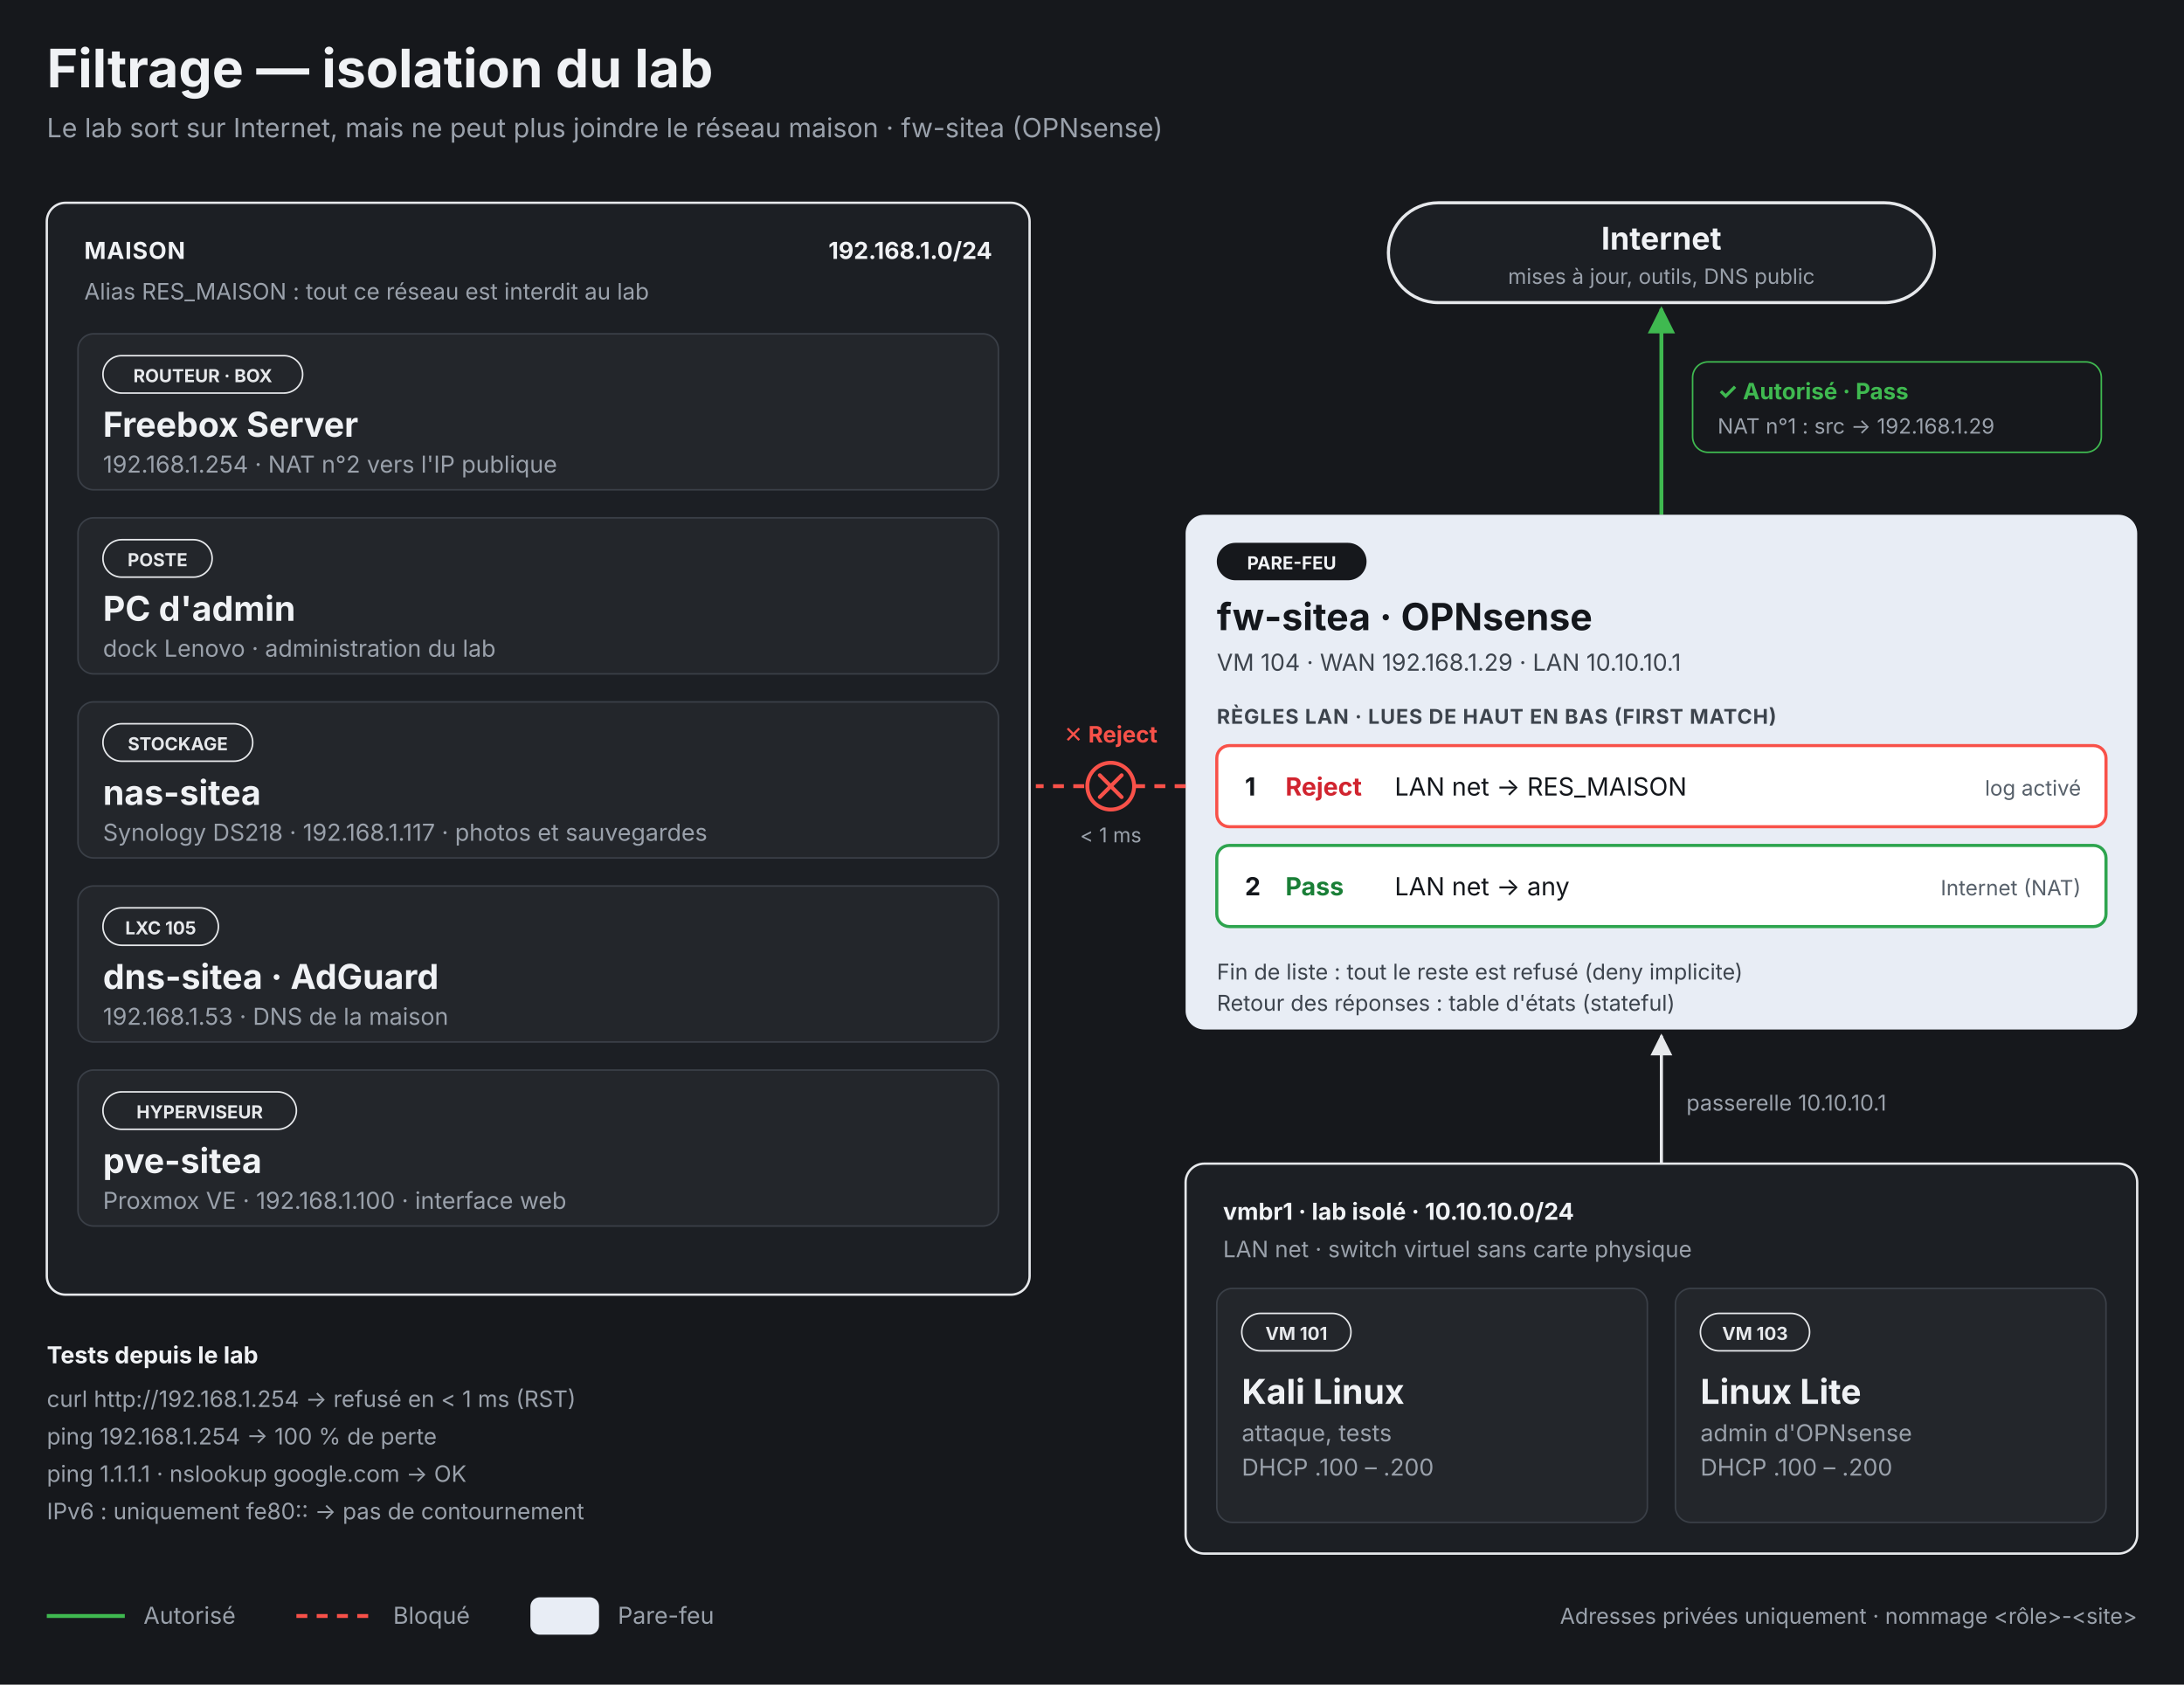
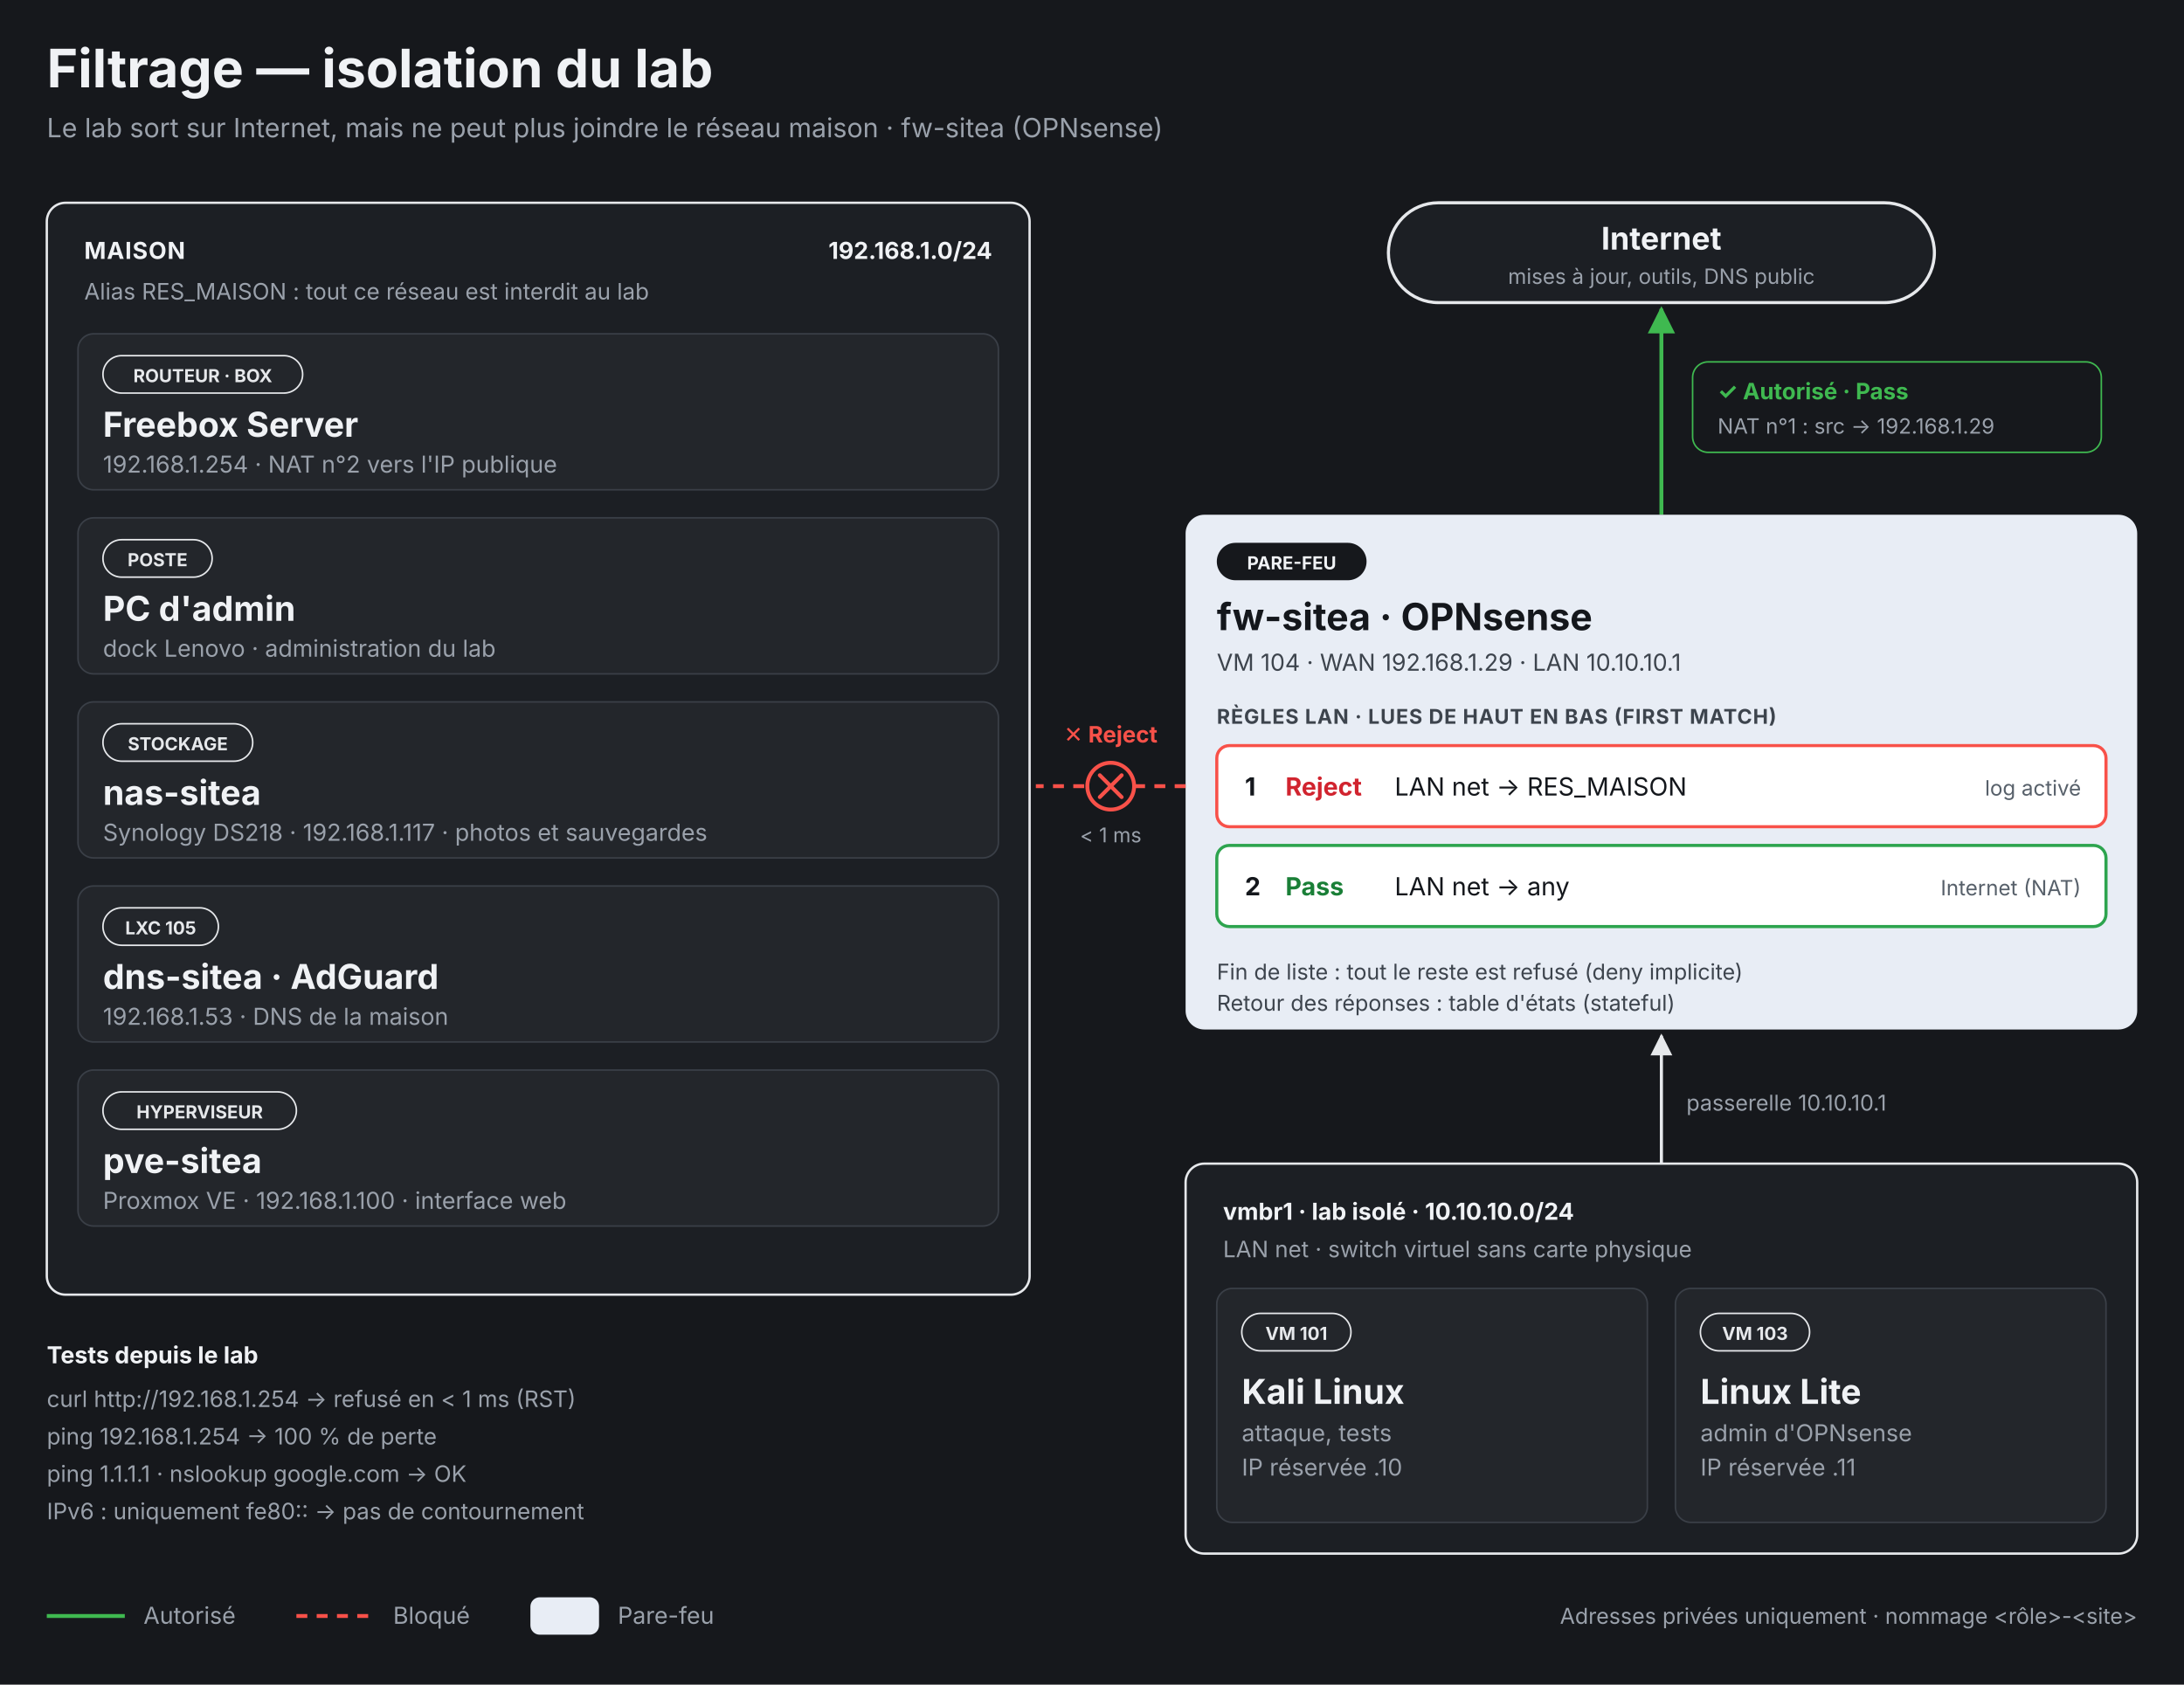
<svg xmlns="http://www.w3.org/2000/svg" viewBox="0 0 1400 1080" width="1400" height="1080" font-family="Inter, 'Segoe UI', Helvetica, Arial, sans-serif">
  <defs>
    <marker id="aw" viewBox="0 0 10 10" refX="9" refY="5" markerWidth="7" markerHeight="7" orient="auto-start-reverse">
      <path d="M0 0L10 5L0 10z" fill="#e6e8eb" />
    </marker>
    <marker id="ag" viewBox="0 0 10 10" refX="9" refY="5" markerWidth="7" markerHeight="7" orient="auto-start-reverse">
      <path d="M0 0L10 5L0 10z" fill="#3fb950" />
    </marker>
  </defs>
  <rect width="1400" height="1080" fill="#16181c" />
  <text x="30" y="56" font-size="34" font-weight="700" fill="#f0f2f5">Filtrage — isolation du lab</text>
  <text x="30" y="88" font-size="17" fill="#9aa1ab">Le lab sort sur Internet, mais ne peut plus joindre le réseau maison · fw-sitea (OPNsense)</text>
  <rect x="30" y="130" width="630" height="700" rx="12" fill="#1c1f24" stroke="#e6e8eb" stroke-width="1.5" />
  <text x="54" y="166" font-size="15" font-weight="700" fill="#f0f2f5" letter-spacing="0.5">MAISON</text>
  <text x="636" y="166" font-size="15" font-weight="700" fill="#f0f2f5" text-anchor="end">192.168.1.0/24</text>
  <text x="54" y="192" font-size="14.5" fill="#9aa1ab">Alias RES_MAISON : tout ce réseau est interdit au lab</text>
  <g>
    <rect x="50" y="214" width="590" height="100" rx="10" fill="#23262b" stroke="#3a3f47" />
    <rect x="66" y="228" width="128" height="24" rx="12" fill="none" stroke="#e6e8eb" />
    <text x="130" y="245" font-size="11.5" font-weight="700" fill="#e6e8eb" text-anchor="middle">ROUTEUR · BOX</text>
    <text x="66" y="280" font-size="22" font-weight="700" fill="#f0f2f5">Freebox Server</text>
    <text x="66" y="303" font-size="15" fill="#9aa1ab">192.168.1.254 · NAT n°2 vers l'IP publique</text>
  </g>
  <g>
    <rect x="50" y="332" width="590" height="100" rx="10" fill="#23262b" stroke="#3a3f47" />
    <rect x="66" y="346" width="70" height="24" rx="12" fill="none" stroke="#e6e8eb" />
    <text x="101" y="363" font-size="11.5" font-weight="700" fill="#e6e8eb" text-anchor="middle">POSTE</text>
    <text x="66" y="398" font-size="22" font-weight="700" fill="#f0f2f5">PC d'admin</text>
    <text x="66" y="421" font-size="15" fill="#9aa1ab">dock Lenovo · administration du lab</text>
  </g>
  <g>
    <rect x="50" y="450" width="590" height="100" rx="10" fill="#23262b" stroke="#3a3f47" />
    <rect x="66" y="464" width="96" height="24" rx="12" fill="none" stroke="#e6e8eb" />
    <text x="114" y="481" font-size="11.5" font-weight="700" fill="#e6e8eb" text-anchor="middle">STOCKAGE</text>
    <text x="66" y="516" font-size="22" font-weight="700" fill="#f0f2f5">nas-sitea</text>
    <text x="66" y="539" font-size="15" fill="#9aa1ab">Synology DS218 · 192.168.1.117 · photos et sauvegardes</text>
  </g>
  <g>
    <rect x="50" y="568" width="590" height="100" rx="10" fill="#23262b" stroke="#3a3f47" />
    <rect x="66" y="582" width="74" height="24" rx="12" fill="none" stroke="#e6e8eb" />
    <text x="103" y="599" font-size="11.5" font-weight="700" fill="#e6e8eb" text-anchor="middle">LXC 105</text>
    <text x="66" y="634" font-size="22" font-weight="700" fill="#f0f2f5">dns-sitea · AdGuard</text>
    <text x="66" y="657" font-size="15" fill="#9aa1ab">192.168.1.53 · DNS de la maison</text>
  </g>
  <g>
    <rect x="50" y="686" width="590" height="100" rx="10" fill="#23262b" stroke="#3a3f47" />
    <rect x="66" y="700" width="124" height="24" rx="12" fill="none" stroke="#e6e8eb" />
    <text x="128" y="717" font-size="11.5" font-weight="700" fill="#e6e8eb" text-anchor="middle">HYPERVISEUR</text>
    <text x="66" y="752" font-size="22" font-weight="700" fill="#f0f2f5">pve-sitea</text>
    <text x="66" y="775" font-size="15" fill="#9aa1ab">Proxmox VE · 192.168.1.100 · interface web</text>
  </g>
  <rect x="890" y="130" width="350" height="64" rx="32" fill="#1c1f24" stroke="#e6e8eb" stroke-width="2" />
  <text x="1065" y="160" font-size="20" font-weight="700" fill="#f0f2f5" text-anchor="middle">Internet</text>
  <text x="1065" y="182" font-size="13.5" fill="#9aa1ab" text-anchor="middle">mises à jour, outils, DNS public</text>
  <line x1="1065" y1="330" x2="1065" y2="198" stroke="#3fb950" stroke-width="2.5" marker-end="url(#ag)" />
  <rect x="1085" y="232" width="262" height="58" rx="10" fill="#16181c" stroke="#3fb950" />
  <text x="1101" y="256" font-size="14.5" font-weight="700" fill="#3fb950">✓ Autorisé · Pass</text>
  <text x="1101" y="278" font-size="13.5" fill="#9aa1ab">NAT n°1 : src → 192.168.1.29</text>
  <rect x="760" y="330" width="610" height="330" rx="12" fill="#e8edf5" />
  <rect x="780" y="348" width="96" height="24" rx="12" fill="#16181c" />
  <text x="828" y="365" font-size="11.5" font-weight="700" fill="#f0f2f5" text-anchor="middle">PARE-FEU</text>
  <text x="780" y="404" font-size="24" font-weight="700" fill="#14171c">fw-sitea · OPNsense</text>
  <text x="780" y="430" font-size="15" fill="#3d444d">VM 104 · WAN 192.168.1.29 · LAN 10.10.10.1</text>
  <text x="780" y="464" font-size="13" font-weight="700" fill="#3d444d" letter-spacing="0.5">RÈGLES LAN · LUES DE HAUT EN BAS (FIRST MATCH)</text>
  <rect x="780" y="478" width="570" height="52" rx="8" fill="#ffffff" stroke="#f85149" stroke-width="2" />
  <text x="798" y="510" font-size="16" font-weight="700" fill="#14171c">1</text>
  <text x="824" y="510" font-size="16" font-weight="700" fill="#d1242f">Reject</text>
  <text x="894" y="510" font-size="16" fill="#14171c">LAN net → RES_MAISON</text>
  <text x="1334" y="510" font-size="13.5" fill="#57606a" text-anchor="end">log activé</text>
  <rect x="780" y="542" width="570" height="52" rx="8" fill="#ffffff" stroke="#2da44e" stroke-width="2" />
  <text x="798" y="574" font-size="16" font-weight="700" fill="#14171c">2</text>
  <text x="824" y="574" font-size="16" font-weight="700" fill="#1a7f37">Pass</text>
  <text x="894" y="574" font-size="16" fill="#14171c">LAN net → any</text>
  <text x="1334" y="574" font-size="13.5" fill="#57606a" text-anchor="end">Internet (NAT)</text>
  <text x="780" y="628" font-size="14" fill="#3d444d">Fin de liste : tout le reste est refusé (deny implicite)</text>
  <text x="780" y="648" font-size="14" fill="#3d444d">Retour des réponses : table d'états (stateful)</text>
  <line x1="760" y1="504" x2="664" y2="504" stroke="#f85149" stroke-width="2.5" stroke-dasharray="7 6" />
  <circle cx="712" cy="504" r="15" fill="#16181c" stroke="#f85149" stroke-width="2.5" />
  <path d="M705 497L719 511M719 497L705 511" stroke="#f85149" stroke-width="2.5" stroke-linecap="round" />
  <text x="712" y="476" font-size="14.5" font-weight="700" fill="#f85149" text-anchor="middle">✕ Reject</text>
  <text x="712" y="540" font-size="13" fill="#9aa1ab" text-anchor="middle">&lt; 1 ms</text>
  <line x1="1065" y1="746" x2="1065" y2="664" stroke="#e6e8eb" stroke-width="2" marker-end="url(#aw)" />
  <text x="1081" y="712" font-size="14" fill="#9aa1ab">passerelle 10.10.10.1</text>
  <rect x="760" y="746" width="610" height="250" rx="12" fill="#1c1f24" stroke="#e6e8eb" stroke-width="1.5" />
  <text x="784" y="782" font-size="15" font-weight="700" fill="#f0f2f5">vmbr1 · lab isolé · 10.10.10.0/24</text>
  <text x="784" y="806" font-size="14.5" fill="#9aa1ab">LAN net · switch virtuel sans carte physique</text>
  <g>
    <rect x="780" y="826" width="276" height="150" rx="10" fill="#23262b" stroke="#3a3f47" />
    <rect x="796" y="842" width="70" height="24" rx="12" fill="none" stroke="#e6e8eb" />
    <text x="831" y="859" font-size="11.5" font-weight="700" fill="#e6e8eb" text-anchor="middle">VM 101</text>
    <text x="796" y="900" font-size="22" font-weight="700" fill="#f0f2f5">Kali Linux</text>
    <text x="796" y="924" font-size="15" fill="#9aa1ab">attaque, tests</text>
-     <text x="796" y="946" font-size="15" fill="#9aa1ab">DHCP .100 – .200</text>
+     <text x="796" y="946" font-size="15" fill="#9aa1ab">IP réservée .10</text>
  </g>
  <g>
    <rect x="1074" y="826" width="276" height="150" rx="10" fill="#23262b" stroke="#3a3f47" />
    <rect x="1090" y="842" width="70" height="24" rx="12" fill="none" stroke="#e6e8eb" />
    <text x="1125" y="859" font-size="11.5" font-weight="700" fill="#e6e8eb" text-anchor="middle">VM 103</text>
    <text x="1090" y="900" font-size="22" font-weight="700" fill="#f0f2f5">Linux Lite</text>
    <text x="1090" y="924" font-size="15" fill="#9aa1ab">admin d'OPNsense</text>
-     <text x="1090" y="946" font-size="15" fill="#9aa1ab">DHCP .100 – .200</text>
+     <text x="1090" y="946" font-size="15" fill="#9aa1ab">IP réservée .11</text>
  </g>
  <text x="30" y="874" font-size="15" font-weight="700" fill="#f0f2f5">Tests depuis le lab</text>
  <text x="30" y="902" font-size="14.5" fill="#9aa1ab">curl http://192.168.1.254 → refusé en &lt; 1 ms (RST)</text>
  <text x="30" y="926" font-size="14.5" fill="#9aa1ab">ping 192.168.1.254 → 100 % de perte</text>
  <text x="30" y="950" font-size="14.5" fill="#9aa1ab">ping 1.1.1.1 · nslookup google.com → OK</text>
  <text x="30" y="974" font-size="14.5" fill="#9aa1ab">IPv6 : uniquement fe80:: → pas de contournement</text>
  <line x1="30" y1="1036" x2="80" y2="1036" stroke="#3fb950" stroke-width="2.5" />
  <text x="92" y="1041" font-size="15" fill="#9aa1ab">Autorisé</text>
  <line x1="190" y1="1036" x2="240" y2="1036" stroke="#f85149" stroke-width="2.5" stroke-dasharray="7 6" />
  <text x="252" y="1041" font-size="15" fill="#9aa1ab">Bloqué</text>
  <rect x="340" y="1024" width="44" height="24" rx="6" fill="#e8edf5" />
  <text x="396" y="1041" font-size="15" fill="#9aa1ab">Pare-feu</text>
  <text x="1370" y="1041" font-size="14" fill="#9aa1ab" text-anchor="end">Adresses privées uniquement · nommage &lt;rôle&gt;-&lt;site&gt;</text>
</svg>
